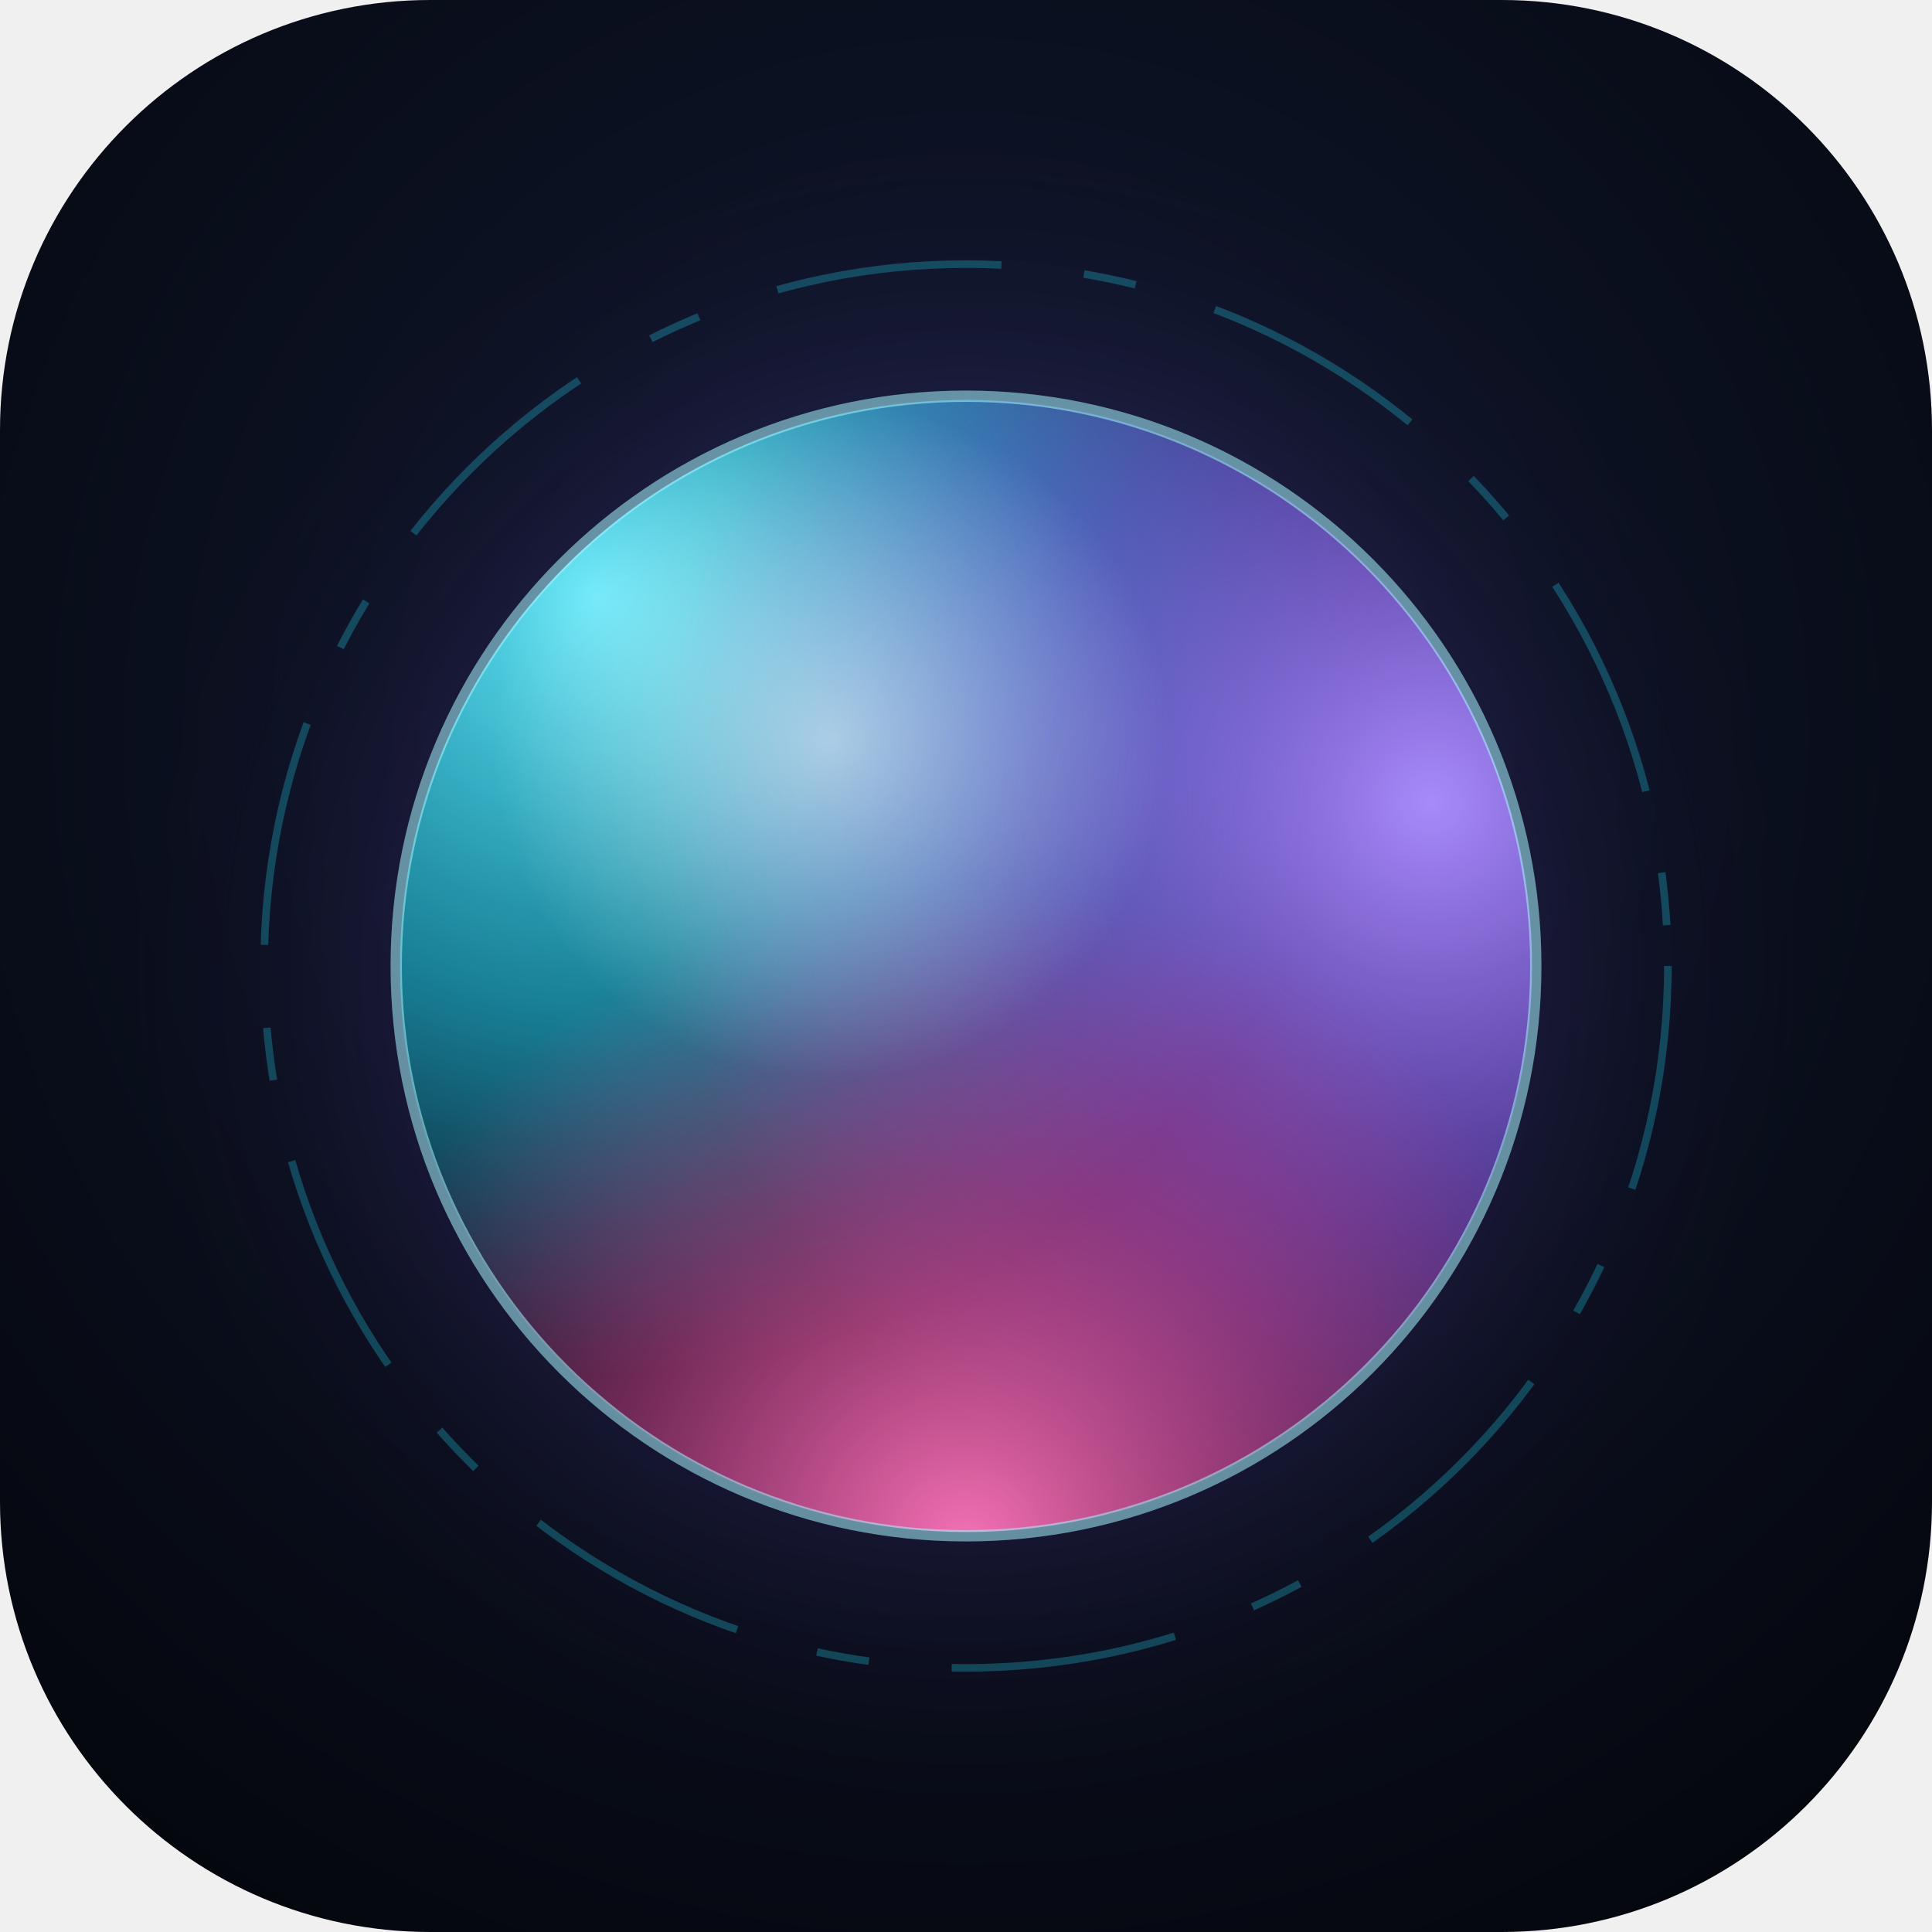
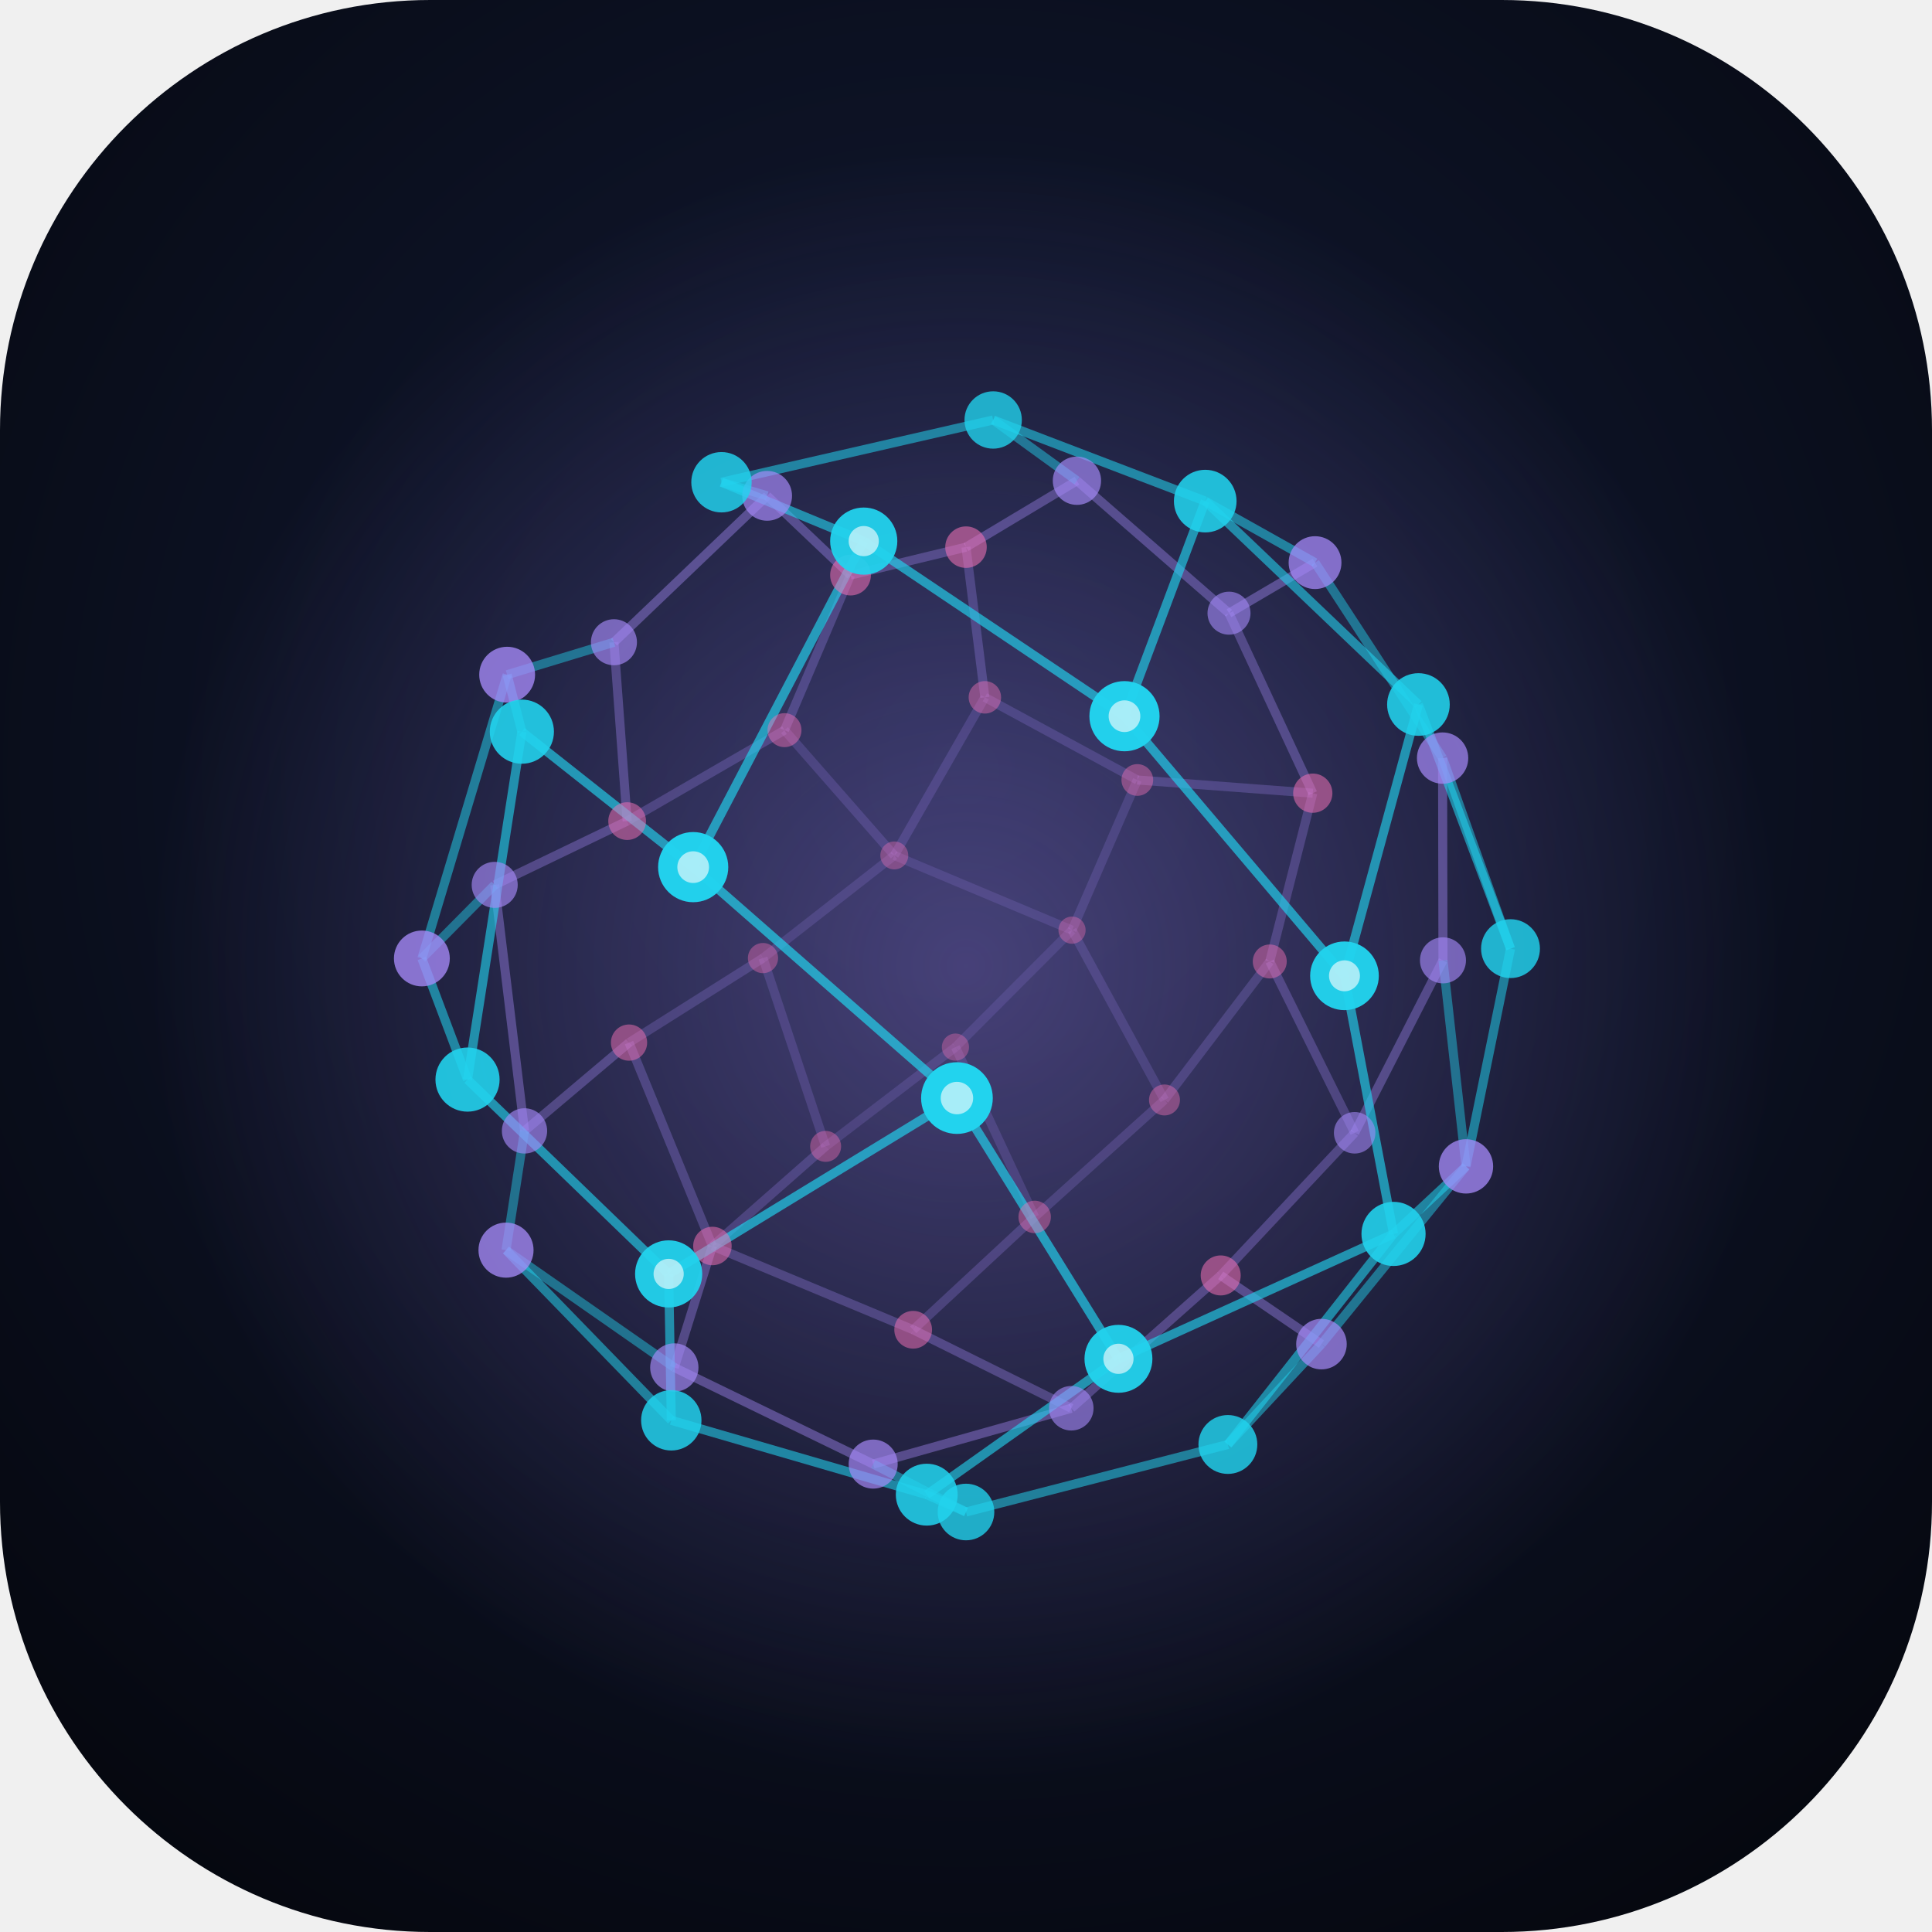
<svg xmlns="http://www.w3.org/2000/svg" viewBox="0 0 512 512">
  <defs>
-     <radialGradient id="bg" cx="50%" cy="38%" r="75%">
-       <stop offset="0" stop-color="#121a33" />
+     <radialGradient id="bg" cx="50%" cy="40%" r="75%">
+       <stop offset="0" stop-color="#141c38" />
      <stop offset="1" stop-color="#04060c" />
    </radialGradient>
-     <radialGradient id="glow" cx="50%" cy="50%" r="50%">
-       <stop offset="0" stop-color="#22d3ee" stop-opacity=".45" />
-       <stop offset=".6" stop-color="#8b5cf6" stop-opacity=".12" />
-       <stop offset="1" stop-color="#000" stop-opacity="0" />
+     <radialGradient id="halo" cx="50%" cy="50%" r="50%">
+       <stop offset="0" stop-color="#a78bfa" stop-opacity=".35" />
+       <stop offset="1" stop-color="#a78bfa" stop-opacity="0" />
    </radialGradient>
-     <radialGradient id="cyan" cx="35%" cy="35%" r="60%">
-       <stop offset="0" stop-color="#67e8f9" />
-       <stop offset=".55" stop-color="#22d3ee" stop-opacity=".55" />
-       <stop offset="1" stop-color="#22d3ee" stop-opacity="0" />
-     </radialGradient>
-     <radialGradient id="violet" cx="70%" cy="45%" r="60%">
-       <stop offset="0" stop-color="#a78bfa" />
-       <stop offset=".55" stop-color="#8b5cf6" stop-opacity=".5" />
-       <stop offset="1" stop-color="#8b5cf6" stop-opacity="0" />
-     </radialGradient>
-     <radialGradient id="pink" cx="50%" cy="78%" r="55%">
-       <stop offset="0" stop-color="#f472b6" />
-       <stop offset=".55" stop-color="#ec4899" stop-opacity=".45" />
-       <stop offset="1" stop-color="#ec4899" stop-opacity="0" />
-     </radialGradient>
-     <radialGradient id="shine" cx="38%" cy="30%" r="30%">
-       <stop offset="0" stop-color="#fff" stop-opacity=".55" />
-       <stop offset="1" stop-color="#fff" stop-opacity="0" />
-     </radialGradient>
-     <clipPath id="ball">
-       <circle cx="256" cy="256" r="150" />
-     </clipPath>
  </defs>
  <rect width="512" height="512" rx="114" fill="url(#bg)" />
-   <circle cx="256" cy="256" r="230" fill="url(#glow)" />
-   <circle cx="256" cy="256" r="150" fill="#0a1022" />
-   <g clip-path="url(#ball)">
-     <circle cx="210" cy="210" r="170" fill="url(#cyan)" />
-     <circle cx="310" cy="230" r="170" fill="url(#violet)" />
-     <circle cx="256" cy="320" r="160" fill="url(#pink)" />
-   </g>
-   <circle cx="256" cy="256" r="150" fill="url(#shine)" />
-   <circle cx="256" cy="256" r="151" fill="none" stroke="#a5f3fc" stroke-opacity=".55" stroke-width="3" />
-   <circle cx="256" cy="256" r="186" fill="none" stroke="#22d3ee" stroke-opacity=".28" stroke-width="2" stroke-dasharray="60 22 14 22" />
+   <circle cx="256" cy="256" r="220" fill="url(#halo)" />
+   <line x1="253.2" y1="277.5" x2="284.1" y2="246.5" stroke="#a78bfa" stroke-opacity="0.16" stroke-width="2.4" />
+   <line x1="284.1" y1="246.5" x2="237.0" y2="226.7" stroke="#a78bfa" stroke-opacity="0.17" stroke-width="2.4" />
+   <line x1="202.2" y1="253.9" x2="237.0" y2="226.7" stroke="#a78bfa" stroke-opacity="0.18" stroke-width="2.4" />
+   <line x1="218.8" y1="303.8" x2="253.2" y2="277.5" stroke="#a78bfa" stroke-opacity="0.18" stroke-width="2.4" />
+   <line x1="308.6" y1="291.5" x2="284.1" y2="246.5" stroke="#a78bfa" stroke-opacity="0.19" stroke-width="2.4" />
+   <line x1="274.2" y1="322.5" x2="253.2" y2="277.5" stroke="#a78bfa" stroke-opacity="0.19" stroke-width="2.4" />
+   <line x1="284.1" y1="246.5" x2="301.4" y2="206.7" stroke="#a78bfa" stroke-opacity="0.19" stroke-width="2.4" />
+   <line x1="237.0" y1="226.7" x2="261.0" y2="184.8" stroke="#a78bfa" stroke-opacity="0.20" stroke-width="2.4" />
+   <line x1="218.8" y1="303.8" x2="202.2" y2="253.9" stroke="#a78bfa" stroke-opacity="0.20" stroke-width="2.4" />
+   <line x1="237.0" y1="226.7" x2="207.9" y2="193.5" stroke="#a78bfa" stroke-opacity="0.20" stroke-width="2.4" />
+   <line x1="274.2" y1="322.5" x2="308.6" y2="291.5" stroke="#a78bfa" stroke-opacity="0.21" stroke-width="2.4" />
+   <line x1="301.4" y1="206.7" x2="261.0" y2="184.8" stroke="#a78bfa" stroke-opacity="0.22" stroke-width="2.4" />
+   <line x1="308.6" y1="291.5" x2="336.5" y2="254.8" stroke="#a78bfa" stroke-opacity="0.23" stroke-width="2.4" />
+   <line x1="166.7" y1="276.3" x2="202.2" y2="253.9" stroke="#a78bfa" stroke-opacity="0.23" stroke-width="2.4" />
+   <line x1="188.8" y1="330.2" x2="218.8" y2="303.8" stroke="#a78bfa" stroke-opacity="0.25" stroke-width="2.4" />
+   <line x1="242.0" y1="352.4" x2="274.2" y2="322.5" stroke="#a78bfa" stroke-opacity="0.25" stroke-width="2.4" />
+   <line x1="347.9" y1="210.2" x2="301.4" y2="206.7" stroke="#a78bfa" stroke-opacity="0.26" stroke-width="2.4" />
+   <line x1="166.2" y1="217.6" x2="207.9" y2="193.5" stroke="#a78bfa" stroke-opacity="0.26" stroke-width="2.4" />
+   <line x1="336.5" y1="254.8" x2="347.9" y2="210.2" stroke="#a78bfa" stroke-opacity="0.27" stroke-width="2.4" />
+   <line x1="261.0" y1="184.8" x2="256.0" y2="145.0" stroke="#a78bfa" stroke-opacity="0.28" stroke-width="2.4" />
+   <line x1="207.9" y1="193.5" x2="225.4" y2="152.4" stroke="#a78bfa" stroke-opacity="0.28" stroke-width="2.4" />
+   <line x1="188.8" y1="330.2" x2="166.7" y2="276.3" stroke="#a78bfa" stroke-opacity="0.28" stroke-width="2.4" />
+   <line x1="359.0" y1="300.2" x2="336.5" y2="254.8" stroke="#a78bfa" stroke-opacity="0.29" stroke-width="2.4" />
+   <line x1="242.0" y1="352.4" x2="188.8" y2="330.2" stroke="#a78bfa" stroke-opacity="0.29" stroke-width="2.4" />
+   <line x1="323.5" y1="338.0" x2="359.0" y2="300.2" stroke="#a78bfa" stroke-opacity="0.32" stroke-width="2.4" />
+   <line x1="225.4" y1="152.4" x2="256.0" y2="145.0" stroke="#a78bfa" stroke-opacity="0.33" stroke-width="2.4" />
+   <line x1="283.9" y1="373.2" x2="242.0" y2="352.4" stroke="#a78bfa" stroke-opacity="0.33" stroke-width="2.4" />
+   <line x1="347.9" y1="210.2" x2="325.7" y2="162.5" stroke="#a78bfa" stroke-opacity="0.33" stroke-width="2.4" />
+   <line x1="139.0" y1="299.7" x2="166.7" y2="276.3" stroke="#a78bfa" stroke-opacity="0.33" stroke-width="2.4" />
+   <line x1="283.9" y1="373.2" x2="323.5" y2="338.0" stroke="#a78bfa" stroke-opacity="0.34" stroke-width="2.4" />
+   <line x1="131.1" y1="234.5" x2="166.2" y2="217.6" stroke="#a78bfa" stroke-opacity="0.34" stroke-width="2.4" />
+   <line x1="166.2" y1="217.6" x2="162.7" y2="170.2" stroke="#a78bfa" stroke-opacity="0.34" stroke-width="2.4" />
+   <line x1="178.7" y1="362.4" x2="188.8" y2="330.2" stroke="#a78bfa" stroke-opacity="0.36" stroke-width="2.4" />
+   <line x1="359.0" y1="300.2" x2="382.4" y2="254.5" stroke="#a78bfa" stroke-opacity="0.36" stroke-width="2.4" />
+   <line x1="285.4" y1="127.4" x2="256.0" y2="145.0" stroke="#a78bfa" stroke-opacity="0.37" stroke-width="2.4" />
+   <line x1="203.3" y1="131.4" x2="225.4" y2="152.4" stroke="#a78bfa" stroke-opacity="0.38" stroke-width="2.4" />
+   <line x1="350.2" y1="356.2" x2="323.5" y2="338.0" stroke="#a78bfa" stroke-opacity="0.38" stroke-width="2.4" />
+   <line x1="325.7" y1="162.5" x2="285.4" y2="127.4" stroke="#a78bfa" stroke-opacity="0.38" stroke-width="2.4" />
+   <line x1="139.0" y1="299.7" x2="131.1" y2="234.5" stroke="#a78bfa" stroke-opacity="0.39" stroke-width="2.4" />
+   <line x1="231.4" y1="388.0" x2="283.9" y2="373.2" stroke="#a78bfa" stroke-opacity="0.40" stroke-width="2.4" />
+   <line x1="162.7" y1="170.2" x2="203.3" y2="131.4" stroke="#a78bfa" stroke-opacity="0.41" stroke-width="2.4" />
+   <line x1="348.5" y1="149.1" x2="325.7" y2="162.5" stroke="#a78bfa" stroke-opacity="0.41" stroke-width="2.4" />
+   <line x1="382.4" y1="254.5" x2="382.3" y2="200.9" stroke="#a78bfa" stroke-opacity="0.42" stroke-width="2.4" />
+   <line x1="231.4" y1="388.0" x2="178.7" y2="362.4" stroke="#a78bfa" stroke-opacity="0.42" stroke-width="2.4" />
+   <line x1="134.1" y1="331.3" x2="139.0" y2="299.7" stroke="#22d3ee" stroke-opacity="0.44" stroke-width="2.4" />
+   <line x1="388.5" y1="309.1" x2="382.4" y2="254.5" stroke="#22d3ee" stroke-opacity="0.44" stroke-width="2.4" />
+   <line x1="134.4" y1="178.8" x2="162.7" y2="170.2" stroke="#22d3ee" stroke-opacity="0.45" stroke-width="2.4" />
+   <line x1="111.8" y1="254.0" x2="131.1" y2="234.5" stroke="#22d3ee" stroke-opacity="0.45" stroke-width="2.4" />
+   <line x1="178.7" y1="362.4" x2="134.1" y2="331.3" stroke="#22d3ee" stroke-opacity="0.45" stroke-width="2.4" />
+   <line x1="382.3" y1="200.9" x2="348.5" y2="149.1" stroke="#22d3ee" stroke-opacity="0.46" stroke-width="2.4" />
+   <line x1="350.2" y1="356.2" x2="388.5" y2="309.1" stroke="#22d3ee" stroke-opacity="0.47" stroke-width="2.4" />
+   <line x1="263.2" y1="111.3" x2="285.4" y2="127.4" stroke="#22d3ee" stroke-opacity="0.47" stroke-width="2.4" />
+   <line x1="256.0" y1="400.7" x2="231.4" y2="388.0" stroke="#22d3ee" stroke-opacity="0.47" stroke-width="2.4" />
+   <line x1="325.4" y1="382.8" x2="350.2" y2="356.2" stroke="#22d3ee" stroke-opacity="0.50" stroke-width="2.4" />
+   <line x1="191.2" y1="127.8" x2="203.3" y2="131.4" stroke="#22d3ee" stroke-opacity="0.50" stroke-width="2.4" />
+   <line x1="400.3" y1="251.4" x2="382.3" y2="200.9" stroke="#22d3ee" stroke-opacity="0.50" stroke-width="2.4" />
+   <line x1="111.8" y1="254.0" x2="134.4" y2="178.8" stroke="#22d3ee" stroke-opacity="0.51" stroke-width="2.4" />
+   <line x1="388.5" y1="309.1" x2="400.3" y2="251.4" stroke="#22d3ee" stroke-opacity="0.52" stroke-width="2.4" />
+   <line x1="177.9" y1="376.4" x2="134.1" y2="331.3" stroke="#22d3ee" stroke-opacity="0.53" stroke-width="2.4" />
+   <line x1="256.0" y1="400.7" x2="325.4" y2="382.8" stroke="#22d3ee" stroke-opacity="0.53" stroke-width="2.4" />
+   <line x1="319.4" y1="132.8" x2="348.5" y2="149.1" stroke="#22d3ee" stroke-opacity="0.53" stroke-width="2.4" />
+   <line x1="191.2" y1="127.8" x2="263.2" y2="111.3" stroke="#22d3ee" stroke-opacity="0.54" stroke-width="2.4" />
+   <line x1="369.3" y1="327.0" x2="388.5" y2="309.1" stroke="#22d3ee" stroke-opacity="0.55" stroke-width="2.4" />
+   <line x1="256.0" y1="400.7" x2="245.6" y2="396.1" stroke="#22d3ee" stroke-opacity="0.55" stroke-width="2.4" />
+   <line x1="123.9" y1="286.1" x2="111.8" y2="254.0" stroke="#22d3ee" stroke-opacity="0.56" stroke-width="2.4" />
+   <line x1="138.3" y1="193.9" x2="134.4" y2="178.8" stroke="#22d3ee" stroke-opacity="0.56" stroke-width="2.4" />
+   <line x1="319.4" y1="132.8" x2="263.2" y2="111.3" stroke="#22d3ee" stroke-opacity="0.56" stroke-width="2.4" />
+   <line x1="400.3" y1="251.4" x2="375.9" y2="186.7" stroke="#22d3ee" stroke-opacity="0.57" stroke-width="2.4" />
+   <line x1="245.6" y1="396.1" x2="177.9" y2="376.4" stroke="#22d3ee" stroke-opacity="0.57" stroke-width="2.4" />
+   <line x1="325.4" y1="382.8" x2="369.3" y2="327.0" stroke="#22d3ee" stroke-opacity="0.58" stroke-width="2.4" />
+   <line x1="375.9" y1="186.7" x2="319.4" y2="132.8" stroke="#22d3ee" stroke-opacity="0.59" stroke-width="2.4" />
+   <line x1="228.9" y1="143.4" x2="191.2" y2="127.8" stroke="#22d3ee" stroke-opacity="0.60" stroke-width="2.4" />
+   <line x1="177.9" y1="376.4" x2="177.2" y2="337.6" stroke="#22d3ee" stroke-opacity="0.60" stroke-width="2.4" />
+   <line x1="123.9" y1="286.1" x2="138.3" y2="193.9" stroke="#22d3ee" stroke-opacity="0.61" stroke-width="2.4" />
+   <line x1="245.6" y1="396.1" x2="296.4" y2="360.1" stroke="#22d3ee" stroke-opacity="0.62" stroke-width="2.4" />
+   <line x1="177.2" y1="337.6" x2="123.9" y2="286.1" stroke="#22d3ee" stroke-opacity="0.63" stroke-width="2.4" />
+   <line x1="356.3" y1="258.6" x2="375.9" y2="186.7" stroke="#22d3ee" stroke-opacity="0.63" stroke-width="2.4" />
+   <line x1="296.4" y1="360.1" x2="369.3" y2="327.0" stroke="#22d3ee" stroke-opacity="0.63" stroke-width="2.4" />
+   <line x1="298.0" y1="189.8" x2="319.4" y2="132.8" stroke="#22d3ee" stroke-opacity="0.64" stroke-width="2.4" />
+   <line x1="369.3" y1="327.0" x2="356.3" y2="258.6" stroke="#22d3ee" stroke-opacity="0.64" stroke-width="2.4" />
+   <line x1="183.7" y1="229.8" x2="138.3" y2="193.9" stroke="#22d3ee" stroke-opacity="0.65" stroke-width="2.4" />
+   <line x1="298.0" y1="189.8" x2="228.9" y2="143.4" stroke="#22d3ee" stroke-opacity="0.66" stroke-width="2.4" />
+   <line x1="183.7" y1="229.8" x2="228.9" y2="143.4" stroke="#22d3ee" stroke-opacity="0.66" stroke-width="2.4" />
+   <line x1="356.3" y1="258.6" x2="298.0" y2="189.8" stroke="#22d3ee" stroke-opacity="0.67" stroke-width="2.4" />
+   <line x1="177.2" y1="337.6" x2="253.6" y2="291.0" stroke="#22d3ee" stroke-opacity="0.67" stroke-width="2.4" />
+   <line x1="296.4" y1="360.1" x2="253.6" y2="291.0" stroke="#22d3ee" stroke-opacity="0.67" stroke-width="2.4" />
+   <line x1="253.6" y1="291.0" x2="183.7" y2="229.8" stroke="#22d3ee" stroke-opacity="0.69" stroke-width="2.4" />
+   <circle cx="253.2" cy="277.5" r="3.6" fill="#f472b6" fill-opacity="0.36" />
+   <circle cx="284.1" cy="246.5" r="3.6" fill="#f472b6" fill-opacity="0.37" />
+   <circle cx="237.0" cy="226.7" r="3.7" fill="#f472b6" fill-opacity="0.37" />
+   <circle cx="202.2" cy="253.9" r="4.0" fill="#f472b6" fill-opacity="0.40" />
+   <circle cx="218.8" cy="303.8" r="4.1" fill="#f472b6" fill-opacity="0.41" />
+   <circle cx="308.6" cy="291.5" r="4.1" fill="#f472b6" fill-opacity="0.42" />
+   <circle cx="301.4" cy="206.7" r="4.2" fill="#f472b6" fill-opacity="0.43" />
+   <circle cx="274.2" cy="322.5" r="4.3" fill="#f472b6" fill-opacity="0.43" />
+   <circle cx="261.0" cy="184.8" r="4.3" fill="#f472b6" fill-opacity="0.44" />
+   <circle cx="207.9" cy="193.5" r="4.5" fill="#f472b6" fill-opacity="0.46" />
+   <circle cx="336.5" cy="254.8" r="4.5" fill="#f472b6" fill-opacity="0.46" />
+   <circle cx="166.7" cy="276.3" r="4.8" fill="#f472b6" fill-opacity="0.49" />
+   <circle cx="242.0" cy="352.4" r="5.0" fill="#f472b6" fill-opacity="0.51" />
+   <circle cx="166.2" cy="217.6" r="5.0" fill="#f472b6" fill-opacity="0.51" />
+   <circle cx="188.8" cy="330.2" r="5.1" fill="#f472b6" fill-opacity="0.52" />
+   <circle cx="347.9" cy="210.2" r="5.2" fill="#f472b6" fill-opacity="0.53" />
+   <circle cx="323.5" cy="338.0" r="5.3" fill="#f472b6" fill-opacity="0.54" />
+   <circle cx="225.4" cy="152.4" r="5.4" fill="#f472b6" fill-opacity="0.55" />
+   <circle cx="256.0" cy="145.0" r="5.5" fill="#f472b6" fill-opacity="0.56" />
+   <circle cx="359.0" cy="300.2" r="5.5" fill="#a78bfa" fill-opacity="0.57" />
+   <circle cx="325.7" cy="162.5" r="5.7" fill="#a78bfa" fill-opacity="0.59" />
+   <circle cx="283.9" cy="373.2" r="5.9" fill="#a78bfa" fill-opacity="0.60" />
+   <circle cx="139.0" cy="299.7" r="6.0" fill="#a78bfa" fill-opacity="0.63" />
+   <circle cx="382.4" cy="254.5" r="6.1" fill="#a78bfa" fill-opacity="0.63" />
+   <circle cx="131.1" cy="234.5" r="6.1" fill="#a78bfa" fill-opacity="0.64" />
+   <circle cx="162.7" cy="170.2" r="6.1" fill="#a78bfa" fill-opacity="0.64" />
+   <circle cx="178.7" cy="362.4" r="6.4" fill="#a78bfa" fill-opacity="0.66" />
+   <circle cx="285.4" cy="127.4" r="6.4" fill="#a78bfa" fill-opacity="0.66" />
+   <circle cx="231.4" cy="388.0" r="6.5" fill="#a78bfa" fill-opacity="0.68" />
+   <circle cx="203.3" cy="131.4" r="6.6" fill="#a78bfa" fill-opacity="0.68" />
+   <circle cx="350.2" cy="356.2" r="6.7" fill="#a78bfa" fill-opacity="0.70" />
+   <circle cx="382.3" cy="200.9" r="6.8" fill="#a78bfa" fill-opacity="0.70" />
+   <circle cx="348.5" cy="149.1" r="7.0" fill="#a78bfa" fill-opacity="0.73" />
+   <circle cx="388.5" cy="309.1" r="7.2" fill="#a78bfa" fill-opacity="0.75" />
+   <circle cx="134.1" cy="331.3" r="7.3" fill="#a78bfa" fill-opacity="0.76" />
+   <circle cx="134.4" cy="178.8" r="7.4" fill="#a78bfa" fill-opacity="0.77" />
+   <circle cx="111.8" cy="254.0" r="7.4" fill="#a78bfa" fill-opacity="0.77" />
+   <circle cx="256.0" cy="400.7" r="7.5" fill="#22d3ee" fill-opacity="0.79" />
+   <circle cx="263.2" cy="111.3" r="7.6" fill="#22d3ee" fill-opacity="0.79" />
+   <circle cx="325.4" cy="382.8" r="7.8" fill="#22d3ee" fill-opacity="0.82" />
+   <circle cx="400.3" cy="251.4" r="7.8" fill="#22d3ee" fill-opacity="0.82" />
+   <circle cx="191.2" cy="127.8" r="8.0" fill="#22d3ee" fill-opacity="0.83" />
+   <circle cx="177.9" cy="376.4" r="8.0" fill="#22d3ee" fill-opacity="0.84" />
+   <circle cx="245.6" cy="396.1" r="8.2" fill="#22d3ee" fill-opacity="0.86" />
+   <circle cx="319.4" cy="132.8" r="8.3" fill="#22d3ee" fill-opacity="0.87" />
+   <circle cx="375.9" cy="186.7" r="8.3" fill="#22d3ee" fill-opacity="0.87" />
+   <circle cx="123.9" cy="286.1" r="8.5" fill="#22d3ee" fill-opacity="0.89" />
+   <circle cx="369.3" cy="327.0" r="8.5" fill="#22d3ee" fill-opacity="0.89" />
+   <circle cx="138.3" cy="193.9" r="8.5" fill="#22d3ee" fill-opacity="0.89" />
+   <circle cx="228.9" cy="143.4" r="8.9" fill="#22d3ee" fill-opacity="0.94" />
+   <circle cx="228.9" cy="143.4" r="4.0" fill="#fff" fill-opacity=".6" />
+   <circle cx="177.2" cy="337.6" r="8.9" fill="#22d3ee" fill-opacity="0.94" />
+   <circle cx="177.2" cy="337.6" r="4.0" fill="#fff" fill-opacity=".6" />
+   <circle cx="296.4" cy="360.1" r="9.0" fill="#22d3ee" fill-opacity="0.94" />
+   <circle cx="296.4" cy="360.1" r="4.0" fill="#fff" fill-opacity=".6" />
+   <circle cx="356.3" cy="258.6" r="9.1" fill="#22d3ee" fill-opacity="0.96" />
+   <circle cx="356.3" cy="258.6" r="4.1" fill="#fff" fill-opacity=".6" />
+   <circle cx="298.0" cy="189.8" r="9.3" fill="#22d3ee" fill-opacity="0.98" />
+   <circle cx="298.0" cy="189.8" r="4.2" fill="#fff" fill-opacity=".6" />
+   <circle cx="183.7" cy="229.8" r="9.3" fill="#22d3ee" fill-opacity="0.98" />
+   <circle cx="183.7" cy="229.8" r="4.2" fill="#fff" fill-opacity=".6" />
+   <circle cx="253.6" cy="291.0" r="9.5" fill="#22d3ee" fill-opacity="1.00" />
+   <circle cx="253.6" cy="291.0" r="4.3" fill="#fff" fill-opacity=".6" />
</svg>
